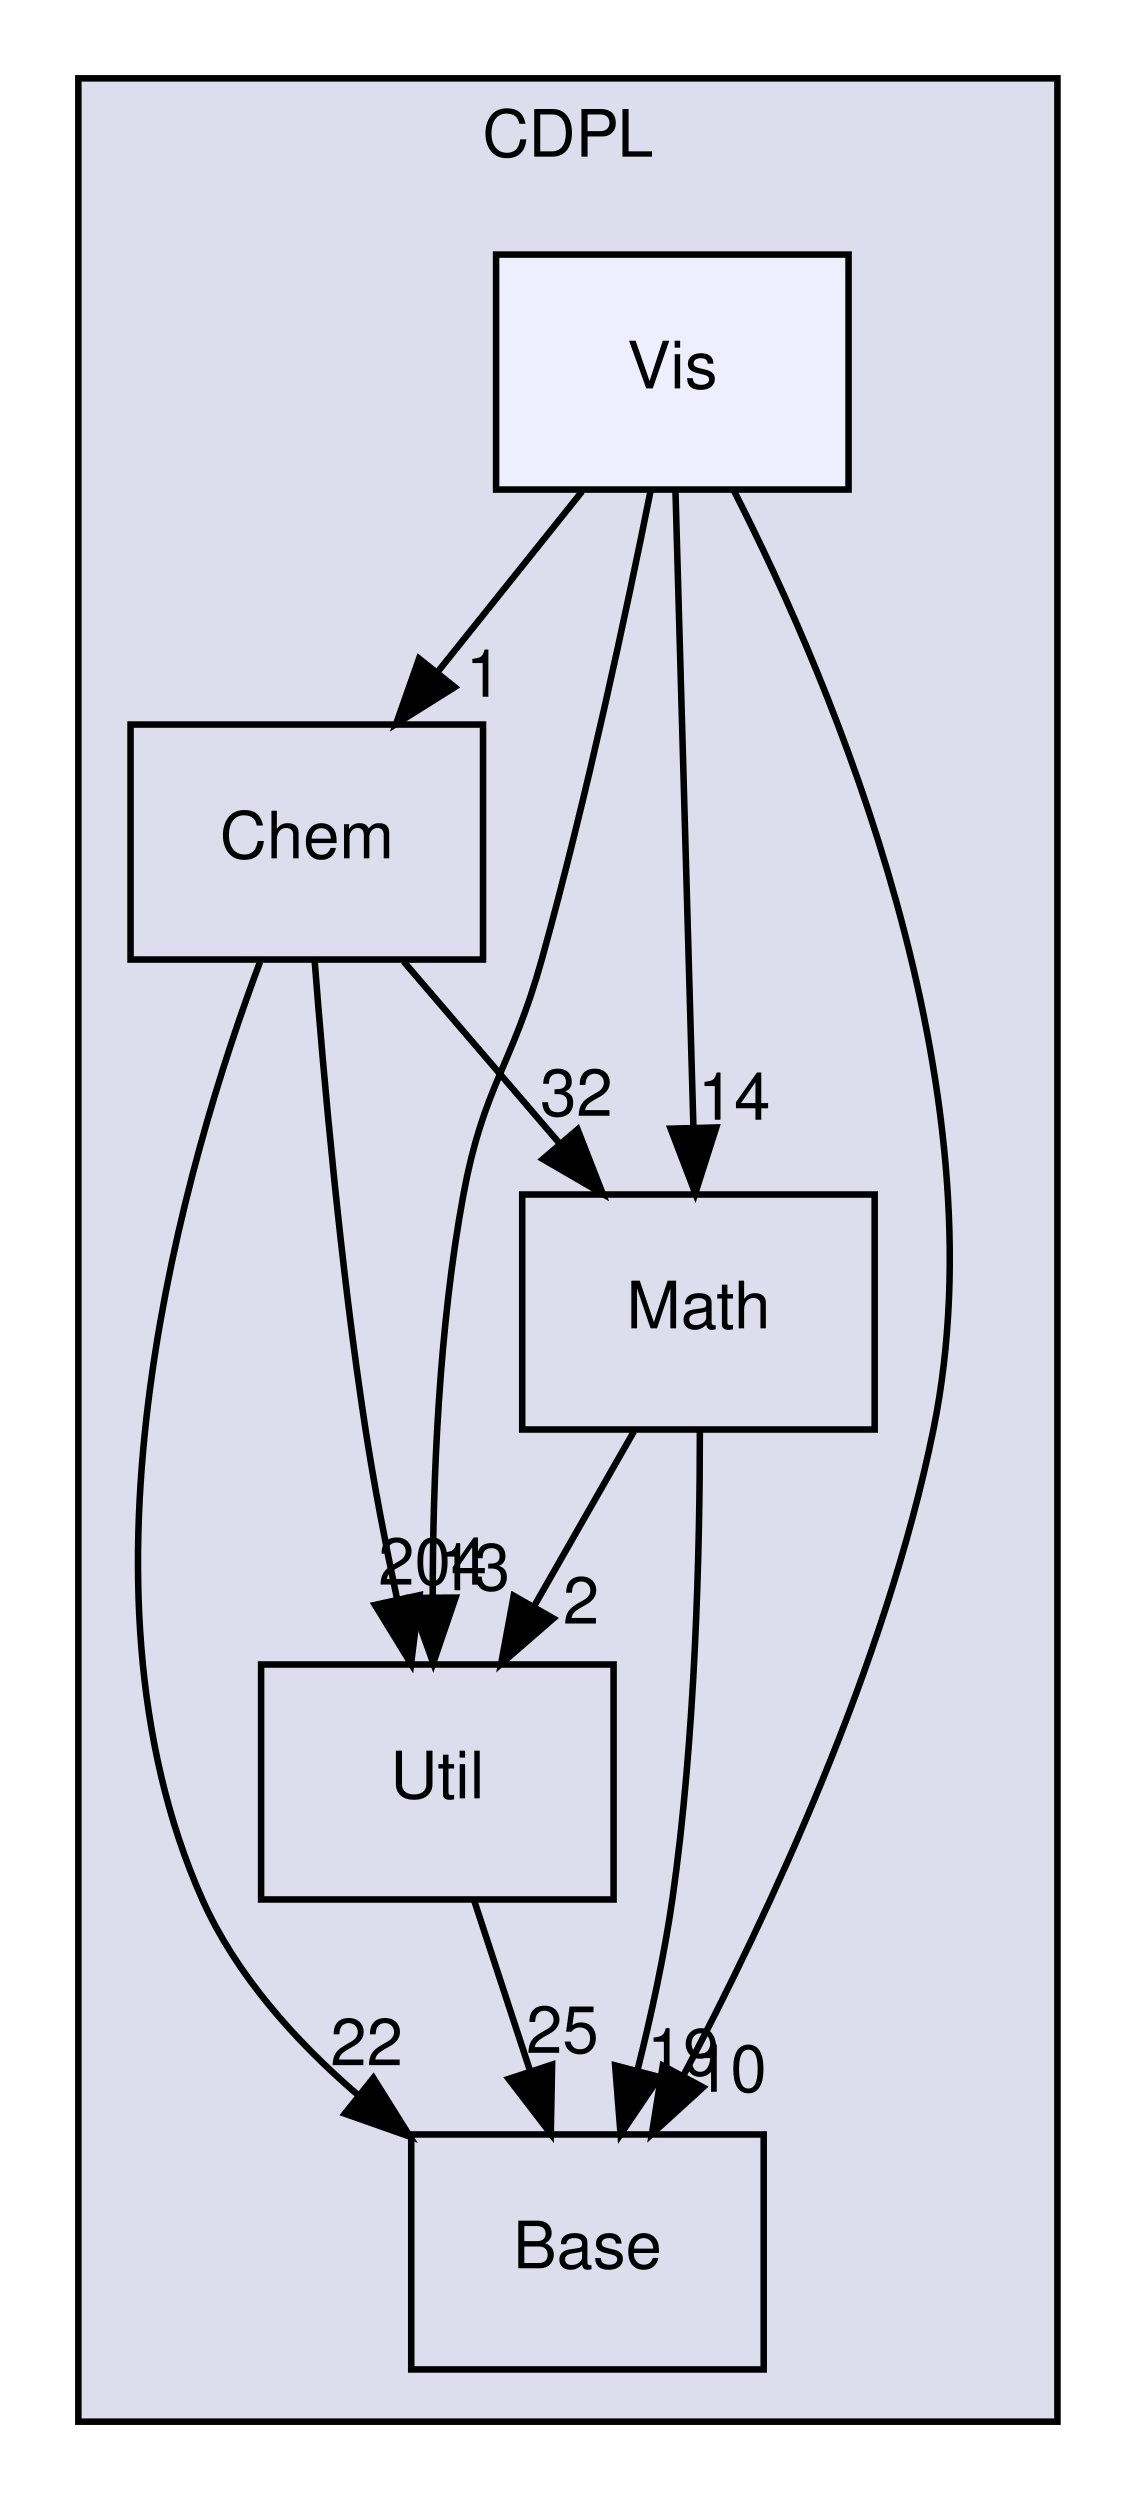
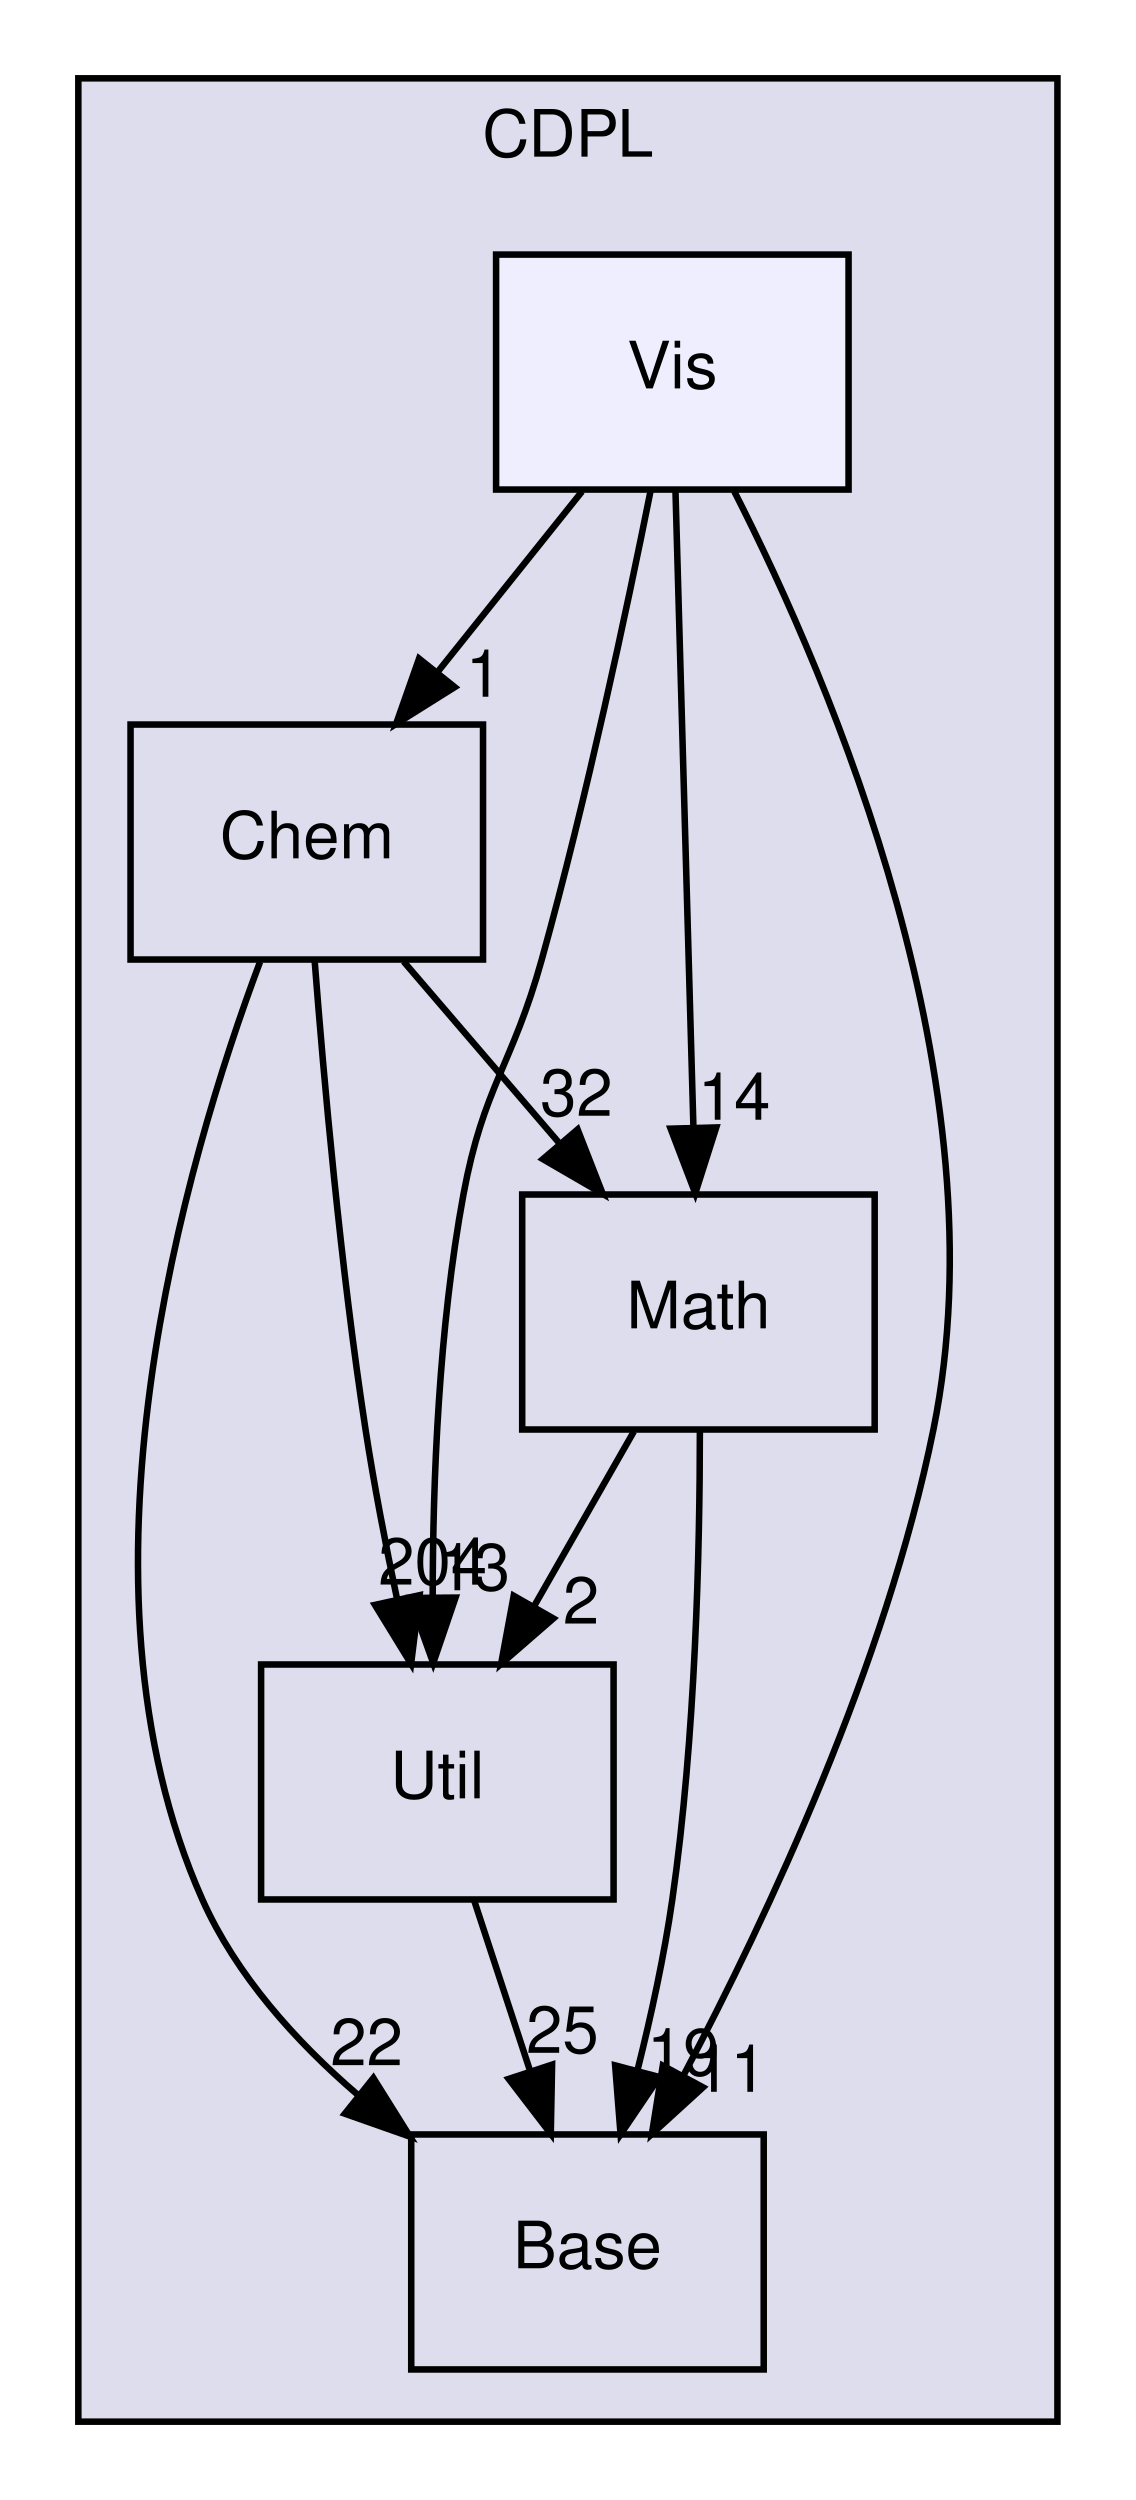
<svg xmlns="http://www.w3.org/2000/svg" xmlns:xlink="http://www.w3.org/1999/xlink" width="174pt" height="383pt" viewBox="0.00 0.00 174.00 383.00">
  <g id="graph0" class="graph" transform="scale(1 1) rotate(0) translate(4 379)">
    <g id="clust1" class="cluster">
      <g id="a_clust1">
        <a xlink:href="dir_13e5b888d4d8e2bc4637fdf598186b4c.html" target="_top" xlink:title="CDPL">
          <polygon fill="#ddddee" stroke="black" points="8,-8 8,-367 158,-367 158,-8 8,-8" />
          <text text-anchor="middle" x="83" y="-355" font-family="Helvetica" font-size="10.00">CDPL</text>
        </a>
      </g>
    </g>
    <g id="node1" class="node">
      <g id="a_node1">
        <a xlink:href="dir_239469eeca6d3c1a97f8d4fbb99adcb8.html" target="_top" xlink:title="Util">
          <polygon fill="none" stroke="black" points="90,-124 36,-124 36,-88 90,-88 90,-124" />
          <text text-anchor="middle" x="63" y="-103.5" font-family="Helvetica" font-size="10.00">Util</text>
        </a>
      </g>
    </g>
    <g id="node4" class="node">
      <g id="a_node4">
        <a xlink:href="dir_ea97f66d84072e3323f941252a229abf.html" target="_top" xlink:title="Base">
          <polygon fill="none" stroke="black" points="113,-52 59,-52 59,-16 113,-16 113,-52" />
          <text text-anchor="middle" x="86" y="-31.5" font-family="Helvetica" font-size="10.00">Base</text>
        </a>
      </g>
    </g>
    <g id="edge7" class="edge">
      <path fill="none" stroke="black" d="M68.69,-87.7C71.25,-79.9 74.33,-70.51 77.18,-61.83" />
      <polygon fill="black" stroke="black" points="80.58,-62.7 80.38,-52.1 73.93,-60.51 80.58,-62.7" />
      <g id="a_edge7-headlabel">
        <a xlink:href="dir_000014_000005.html" target="_top" xlink:title="25">
          <text text-anchor="middle" x="82.16" y="-64.5" font-family="Helvetica" font-size="10.00">25</text>
        </a>
      </g>
    </g>
    <g id="node2" class="node">
      <g id="a_node2">
        <a xlink:href="dir_76ec631f4004f297aa98c89994166e73.html" target="_top" xlink:title="Math">
          <polygon fill="none" stroke="black" points="130,-196 76,-196 76,-160 130,-160 130,-196" />
          <text text-anchor="middle" x="103" y="-175.5" font-family="Helvetica" font-size="10.00">Math</text>
        </a>
      </g>
    </g>
    <g id="edge1" class="edge">
      <path fill="none" stroke="black" d="M93.11,-159.7C88.51,-151.64 82.94,-141.89 77.85,-132.98" />
      <polygon fill="black" stroke="black" points="80.77,-131.05 72.77,-124.1 74.7,-134.52 80.77,-131.05" />
      <g id="a_edge1-headlabel">
        <a xlink:href="dir_000001_000014.html" target="_top" xlink:title="2">
          <text text-anchor="middle" x="85.02" y="-130.26" font-family="Helvetica" font-size="10.00">2</text>
        </a>
      </g>
    </g>
    <g id="edge2" class="edge">
      <path fill="none" stroke="black" d="M103.22,-159.85C103.22,-141.85 102.56,-112.8 99,-88 97.77,-79.43 95.76,-70.22 93.68,-61.92" />
      <polygon fill="black" stroke="black" points="97.01,-60.8 91.07,-52.02 90.24,-62.58 97.01,-60.8" />
      <g id="a_edge2-headlabel">
        <a xlink:href="dir_000001_000005.html" target="_top" xlink:title="19">
          <text text-anchor="middle" x="100.67" y="-61.05" font-family="Helvetica" font-size="10.00">19</text>
        </a>
      </g>
    </g>
    <g id="node3" class="node">
      <g id="a_node3">
        <a xlink:href="dir_a73e1d15e6da56bea42fb33a94074c1c.html" target="_top" xlink:title="Chem">
          <polygon fill="none" stroke="black" points="70,-268 16,-268 16,-232 70,-232 70,-268" />
          <text text-anchor="middle" x="43" y="-247.5" font-family="Helvetica" font-size="10.00">Chem</text>
        </a>
      </g>
    </g>
    <g id="edge8" class="edge">
      <path fill="none" stroke="black" d="M44.2,-231.87C45.59,-213.9 48.17,-184.87 52,-160 53.31,-151.51 55.08,-142.33 56.83,-134.03" />
      <polygon fill="black" stroke="black" points="60.28,-134.62 58.98,-124.1 53.44,-133.13 60.28,-134.62" />
      <g id="a_edge8-headlabel">
        <a xlink:href="dir_000004_000014.html" target="_top" xlink:title="204">
          <text text-anchor="middle" x="62.29" y="-136.23" font-family="Helvetica" font-size="10.00">204</text>
        </a>
      </g>
    </g>
    <g id="edge9" class="edge">
      <path fill="none" stroke="black" d="M57.83,-231.7C65.02,-223.3 73.8,-213.07 81.69,-203.86" />
      <polygon fill="black" stroke="black" points="84.49,-205.97 88.34,-196.1 79.17,-201.42 84.49,-205.97" />
      <g id="a_edge9-headlabel">
        <a xlink:href="dir_000004_000001.html" target="_top" xlink:title="32">
          <text text-anchor="middle" x="84.31" y="-208.05" font-family="Helvetica" font-size="10.00">32</text>
        </a>
      </g>
    </g>
    <g id="edge10" class="edge">
      <path fill="none" stroke="black" d="M35.84,-231.65C24.4,-201.13 5.38,-136.49 27,-88 32.17,-76.41 41.27,-66.29 50.79,-58.09" />
      <polygon fill="black" stroke="black" points="53.2,-60.65 58.82,-51.66 48.83,-55.18 53.2,-60.65" />
      <g id="a_edge10-headlabel">
        <a xlink:href="dir_000004_000005.html" target="_top" xlink:title="22">
          <text text-anchor="middle" x="52.17" y="-62.61" font-family="Helvetica" font-size="10.00">22</text>
        </a>
      </g>
    </g>
    <g id="node5" class="node">
      <g id="a_node5">
        <a xlink:href="dir_56c96f24a7ae97bf7f34b6e3938ad4c7.html" target="_top" xlink:title="Vis">
          <polygon fill="#eeeeff" stroke="black" points="126,-340 72,-340 72,-304 126,-304 126,-340" />
          <text text-anchor="middle" x="99" y="-319.5" font-family="Helvetica" font-size="10.00">Vis</text>
        </a>
      </g>
    </g>
    <g id="edge3" class="edge">
      <path fill="none" stroke="black" d="M95.67,-303.81C92.06,-285.79 85.88,-256.72 79,-232 74.48,-215.75 70.07,-212.58 67,-196 63.22,-175.6 62.3,-152.14 62.29,-134.43" />
      <polygon fill="black" stroke="black" points="65.79,-134.25 62.37,-124.22 58.79,-134.19 65.79,-134.25" />
      <g id="a_edge3-headlabel">
        <a xlink:href="dir_000002_000014.html" target="_top" xlink:title="13">
          <text text-anchor="middle" x="68.59" y="-135.37" font-family="Helvetica" font-size="10.00">13</text>
        </a>
      </g>
    </g>
    <g id="edge4" class="edge">
      <path fill="none" stroke="black" d="M99.48,-303.87C100.16,-279.67 101.42,-235.21 102.23,-206.39" />
      <polygon fill="black" stroke="black" points="105.73,-206.28 102.52,-196.19 98.74,-206.09 105.73,-206.28" />
      <g id="a_edge4-headlabel">
        <a xlink:href="dir_000002_000001.html" target="_top" xlink:title="14">
          <text text-anchor="middle" x="108.47" y="-207.46" font-family="Helvetica" font-size="10.00">14</text>
        </a>
      </g>
    </g>
    <g id="edge5" class="edge">
      <path fill="none" stroke="black" d="M85.16,-303.7C78.51,-295.39 70.42,-285.28 63.11,-276.14" />
      <polygon fill="black" stroke="black" points="65.66,-273.73 56.68,-268.1 60.2,-278.1 65.66,-273.73" />
      <g id="a_edge5-headlabel">
        <a xlink:href="dir_000002_000004.html" target="_top" xlink:title="1">
          <text text-anchor="middle" x="70.13" y="-272.26" font-family="Helvetica" font-size="10.00">1</text>
        </a>
      </g>
    </g>
    <g id="edge6" class="edge">
      <path fill="none" stroke="black" d="M108.49,-303.72C123.44,-274.36 149.73,-212.78 139,-160 131.71,-124.11 113.74,-85.74 100.75,-61.12" />
      <polygon fill="black" stroke="black" points="103.7,-59.22 95.87,-52.08 97.54,-62.54 103.7,-59.22" />
      <g id="a_edge6-headlabel">
-         <a xlink:href="dir_000002_000005.html" target="_top" xlink:title="10">
-           <text text-anchor="middle" x="107.9" y="-58.54" font-family="Helvetica" font-size="10.00">10</text>
+         <a xlink:href="dir_000002_000005.html" target="_top" xlink:title="11">
+           <text text-anchor="middle" x="107.9" y="-58.54" font-family="Helvetica" font-size="10.00">11</text>
        </a>
      </g>
    </g>
  </g>
</svg>
